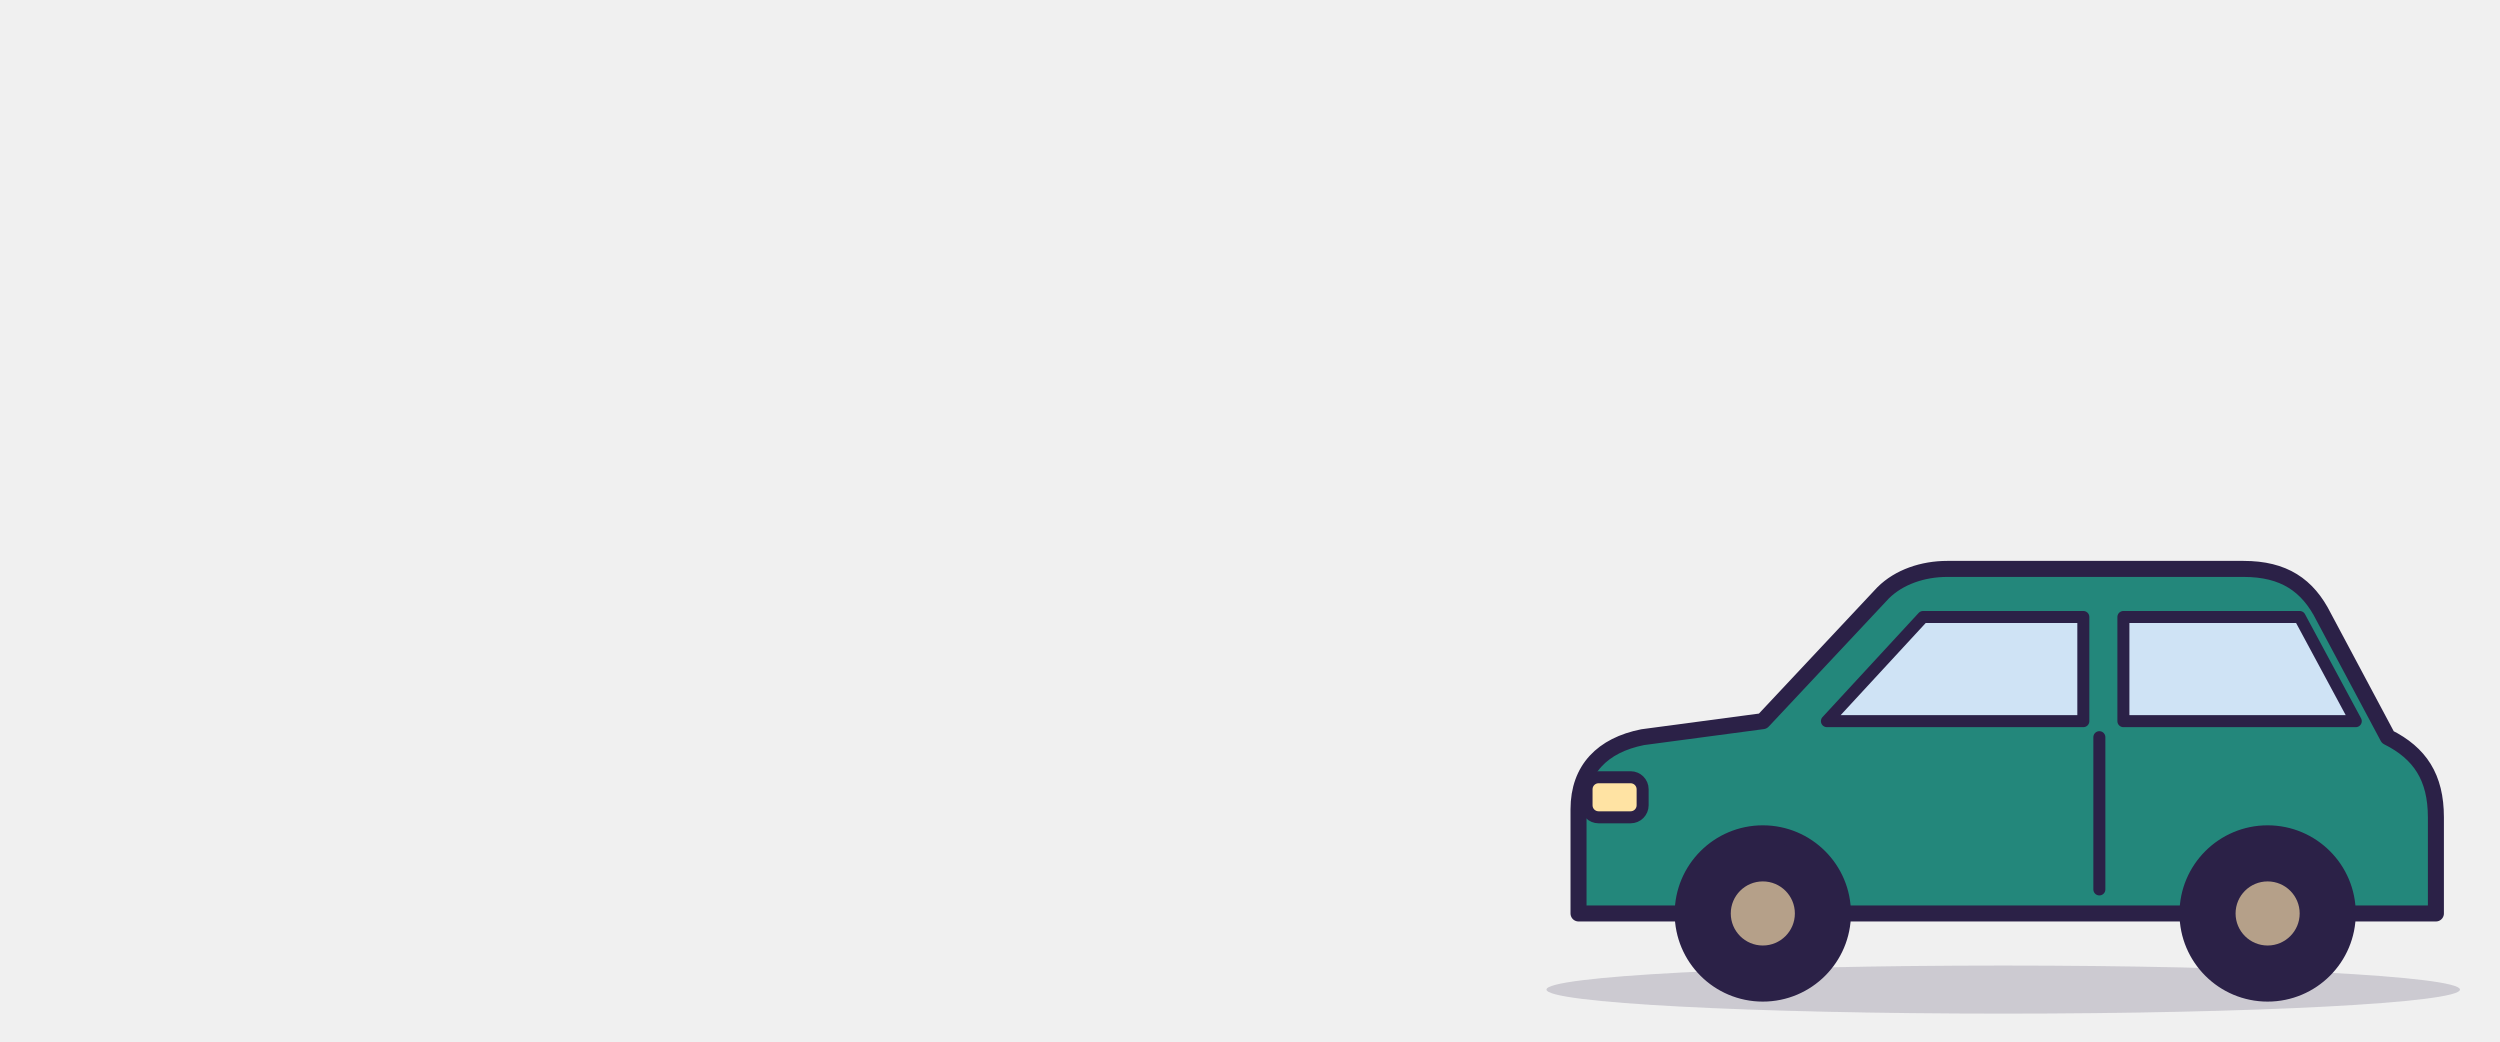
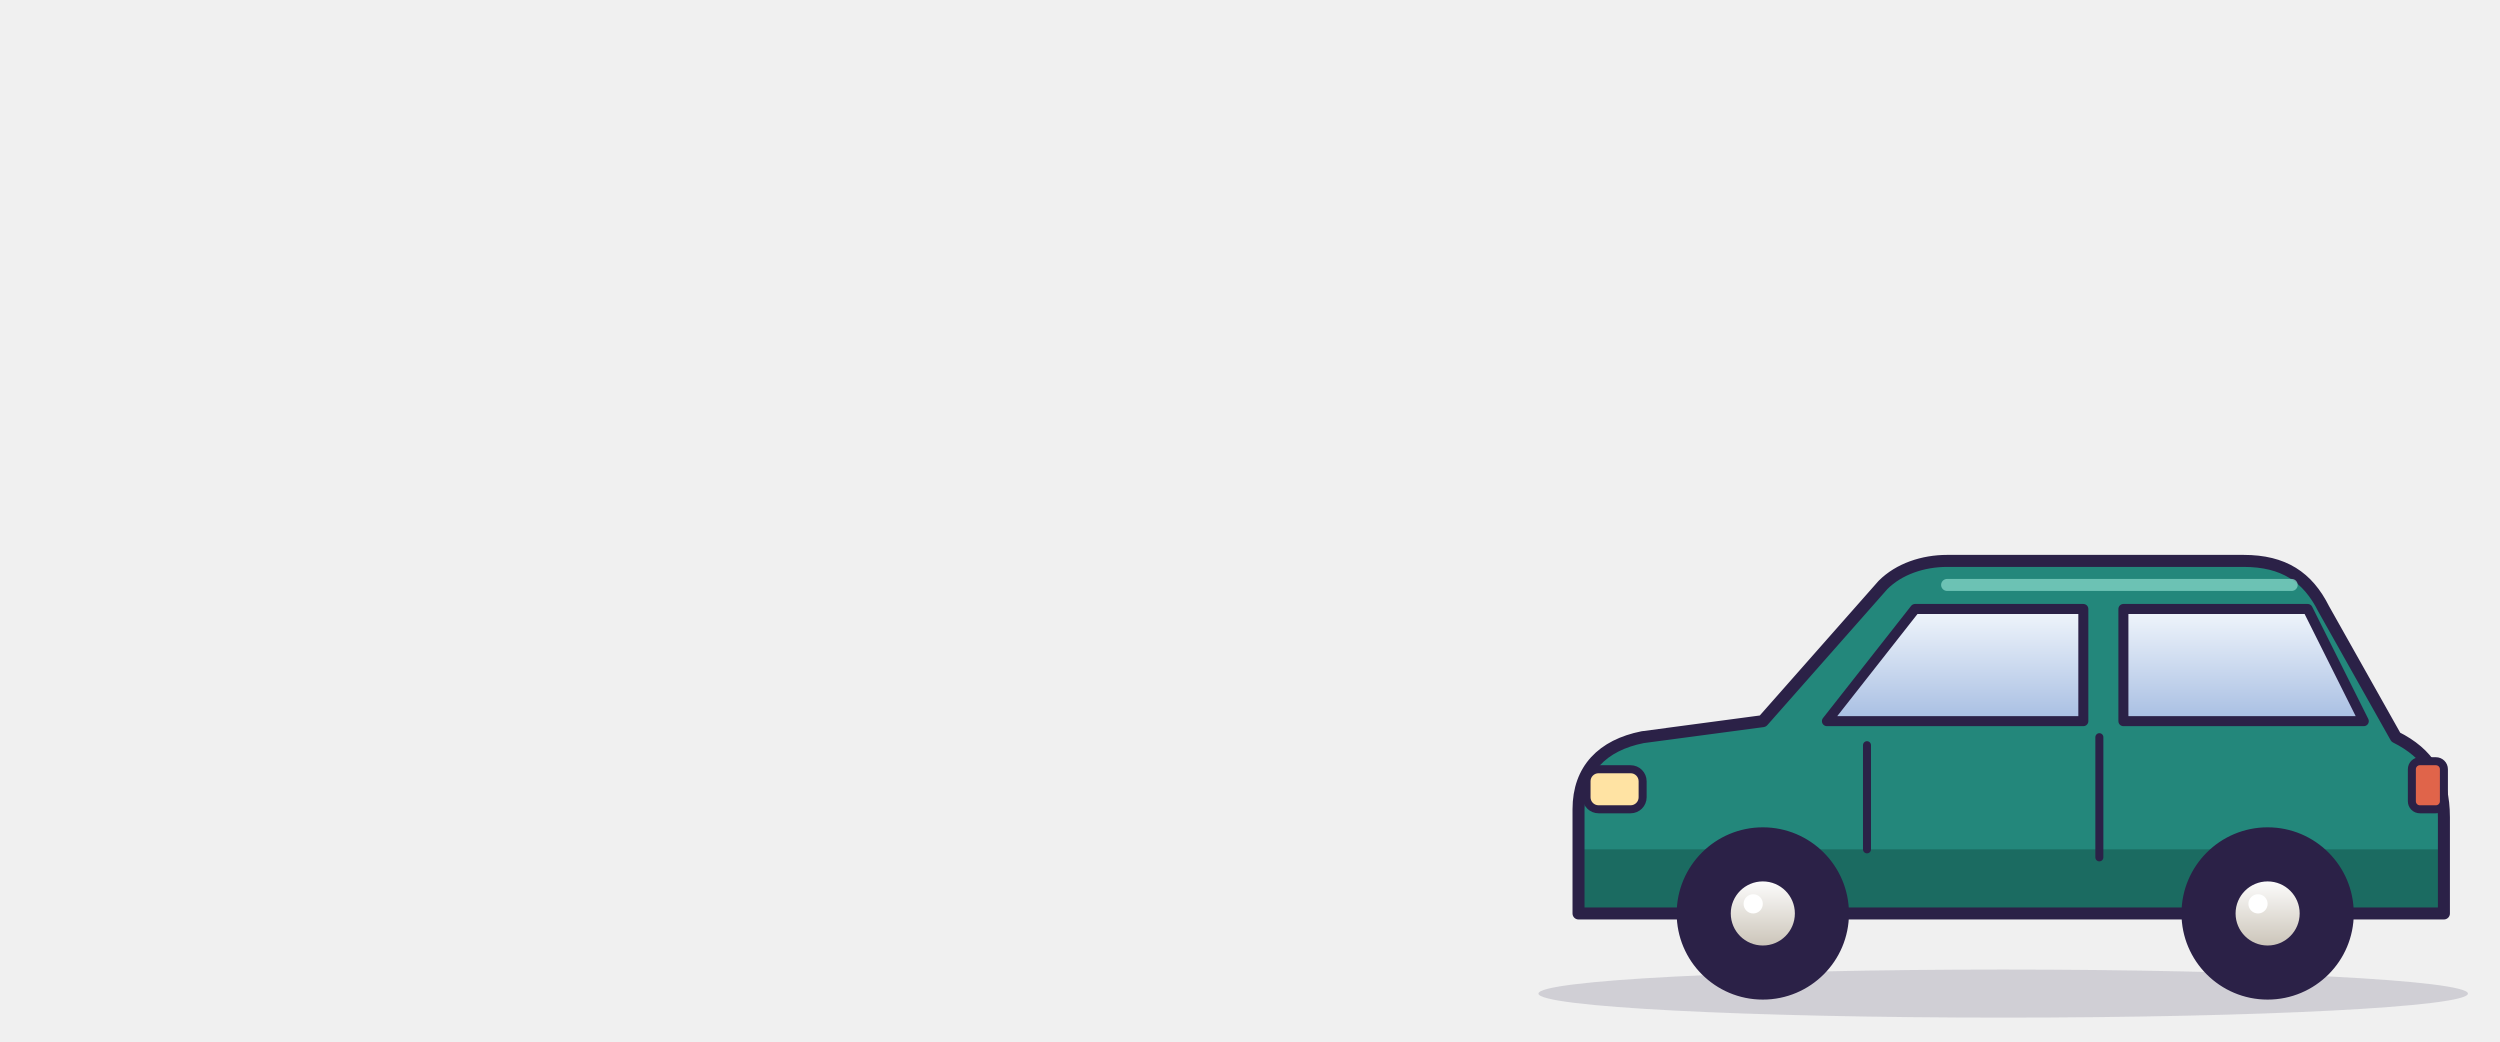
<svg xmlns="http://www.w3.org/2000/svg" width="624" height="260" viewBox="0 0 624 260">
-   <ellipse cx="500" cy="247" rx="114" ry="6" fill="#2B2147" fill-opacity="0.18" />
-   <g stroke="#2B2147" stroke-width="4" stroke-linejoin="round" stroke-linecap="round">
-     <path d="M394 228 L394 202 C394 192 400 186 410 184 L440 180 L470 148 C474 144 480 142 486 142 L560 142 C570 142 576 146 580 154 L596 184 C604 188 608 194 608 204 L608 228 Z" fill="#23877B" />
-     <path d="M480 154 L456 180 L520 180 L520 154 Z" fill="#CFE3F5" stroke-width="3" />
-     <path d="M530 154 L530 180 L588 180 L574 154 Z" fill="#CFE3F5" stroke-width="3" />
-     <path d="M524 184 V222" fill="none" stroke-width="3" />
-     <rect x="396" y="194" width="14" height="10" rx="3" fill="#FFE3A3" stroke-width="3" />
-     <circle cx="440" cy="228" r="20" fill="#2B2147" />
-     <circle cx="566" cy="228" r="20" fill="#2B2147" />
-   </g>
-   <circle cx="440" cy="228" r="8" fill="#B5A089" />
-   <circle cx="566" cy="228" r="8" fill="#B5A089" />
+   <defs>
+     <linearGradient id="vglass" x1="0" y1="0" x2="0" y2="1">
+       <stop offset="0" stop-color="#F1F6FC" />
+       <stop offset="1" stop-color="#A7BEE2" />
+     </linearGradient>
+     <linearGradient id="chrome" x1="0" y1="0" x2="0" y2="1">
+       <stop offset="0" stop-color="#FFFFFF" />
+       <stop offset="1" stop-color="#C9C2B6" />
+     </linearGradient>
+   </defs>
+   <ellipse cx="500" cy="248" rx="116" ry="6" fill="#2B2147" fill-opacity="0.16" />
+   <path d="M394 228 L394 202 C394 192 400 186 410 184 L440 180 L470 146 C474 142 480 140 486 140 L560 140 C570 140 576 144 580 152 L598 184 C606 188 610 194 610 204 L610 228 Z" fill="#23877B" />
+   <path d="M394 212 H610 V228 H394 Z" fill="#1B6B61" />
+   <path d="M394 228 L394 202 C394 192 400 186 410 184 L440 180 L470 146 C474 142 480 140 486 140 L560 140 C570 140 576 144 580 152 L598 184 C606 188 610 194 610 204 L610 228 Z" fill="none" stroke="#2B2147" stroke-width="3" stroke-linejoin="round" stroke-linecap="round" />
+   <path d="M478 152 L456 180 L520 180 L520 152 Z" fill="url(#vglass)" stroke="#2B2147" stroke-width="2.5" stroke-linejoin="round" stroke-linecap="round" />
+   <path d="M530 152 L530 180 L590 180 L576 152 Z" fill="url(#vglass)" stroke="#2B2147" stroke-width="2.5" stroke-linejoin="round" stroke-linecap="round" />
+   <path d="M486 146 H572" fill="none" stroke="#7FD0C2" stroke-width="3" stroke-linejoin="round" stroke-linecap="round" stroke-opacity="0.8" />
+   <path d="M524 184 V214 M466 186 V212" fill="none" stroke="#2B2147" stroke-width="2" stroke-linejoin="round" stroke-linecap="round" />
+   <rect x="396" y="192" width="14" height="10" rx="3" fill="#FFE3A3" stroke="#2B2147" stroke-width="2" stroke-linejoin="round" />
+   <rect x="602" y="190" width="8" height="12" rx="2" fill="#E0644A" stroke="#2B2147" stroke-width="2" stroke-linejoin="round" />
+   <circle cx="440" cy="228" r="20" fill="#2B2147" stroke="#2B2147" stroke-width="3" />
+   <circle cx="440" cy="228" r="9.0" fill="url(#chrome)" stroke="#2B2147" stroke-width="2" />
+   <circle cx="437.6" cy="225.6" r="2.4" fill="#FFFFFF" />
+   <circle cx="566" cy="228" r="20" fill="#2B2147" stroke="#2B2147" stroke-width="3" />
+   <circle cx="566" cy="228" r="9.0" fill="url(#chrome)" stroke="#2B2147" stroke-width="2" />
+   <circle cx="563.6" cy="225.6" r="2.4" fill="#FFFFFF" />
</svg>
